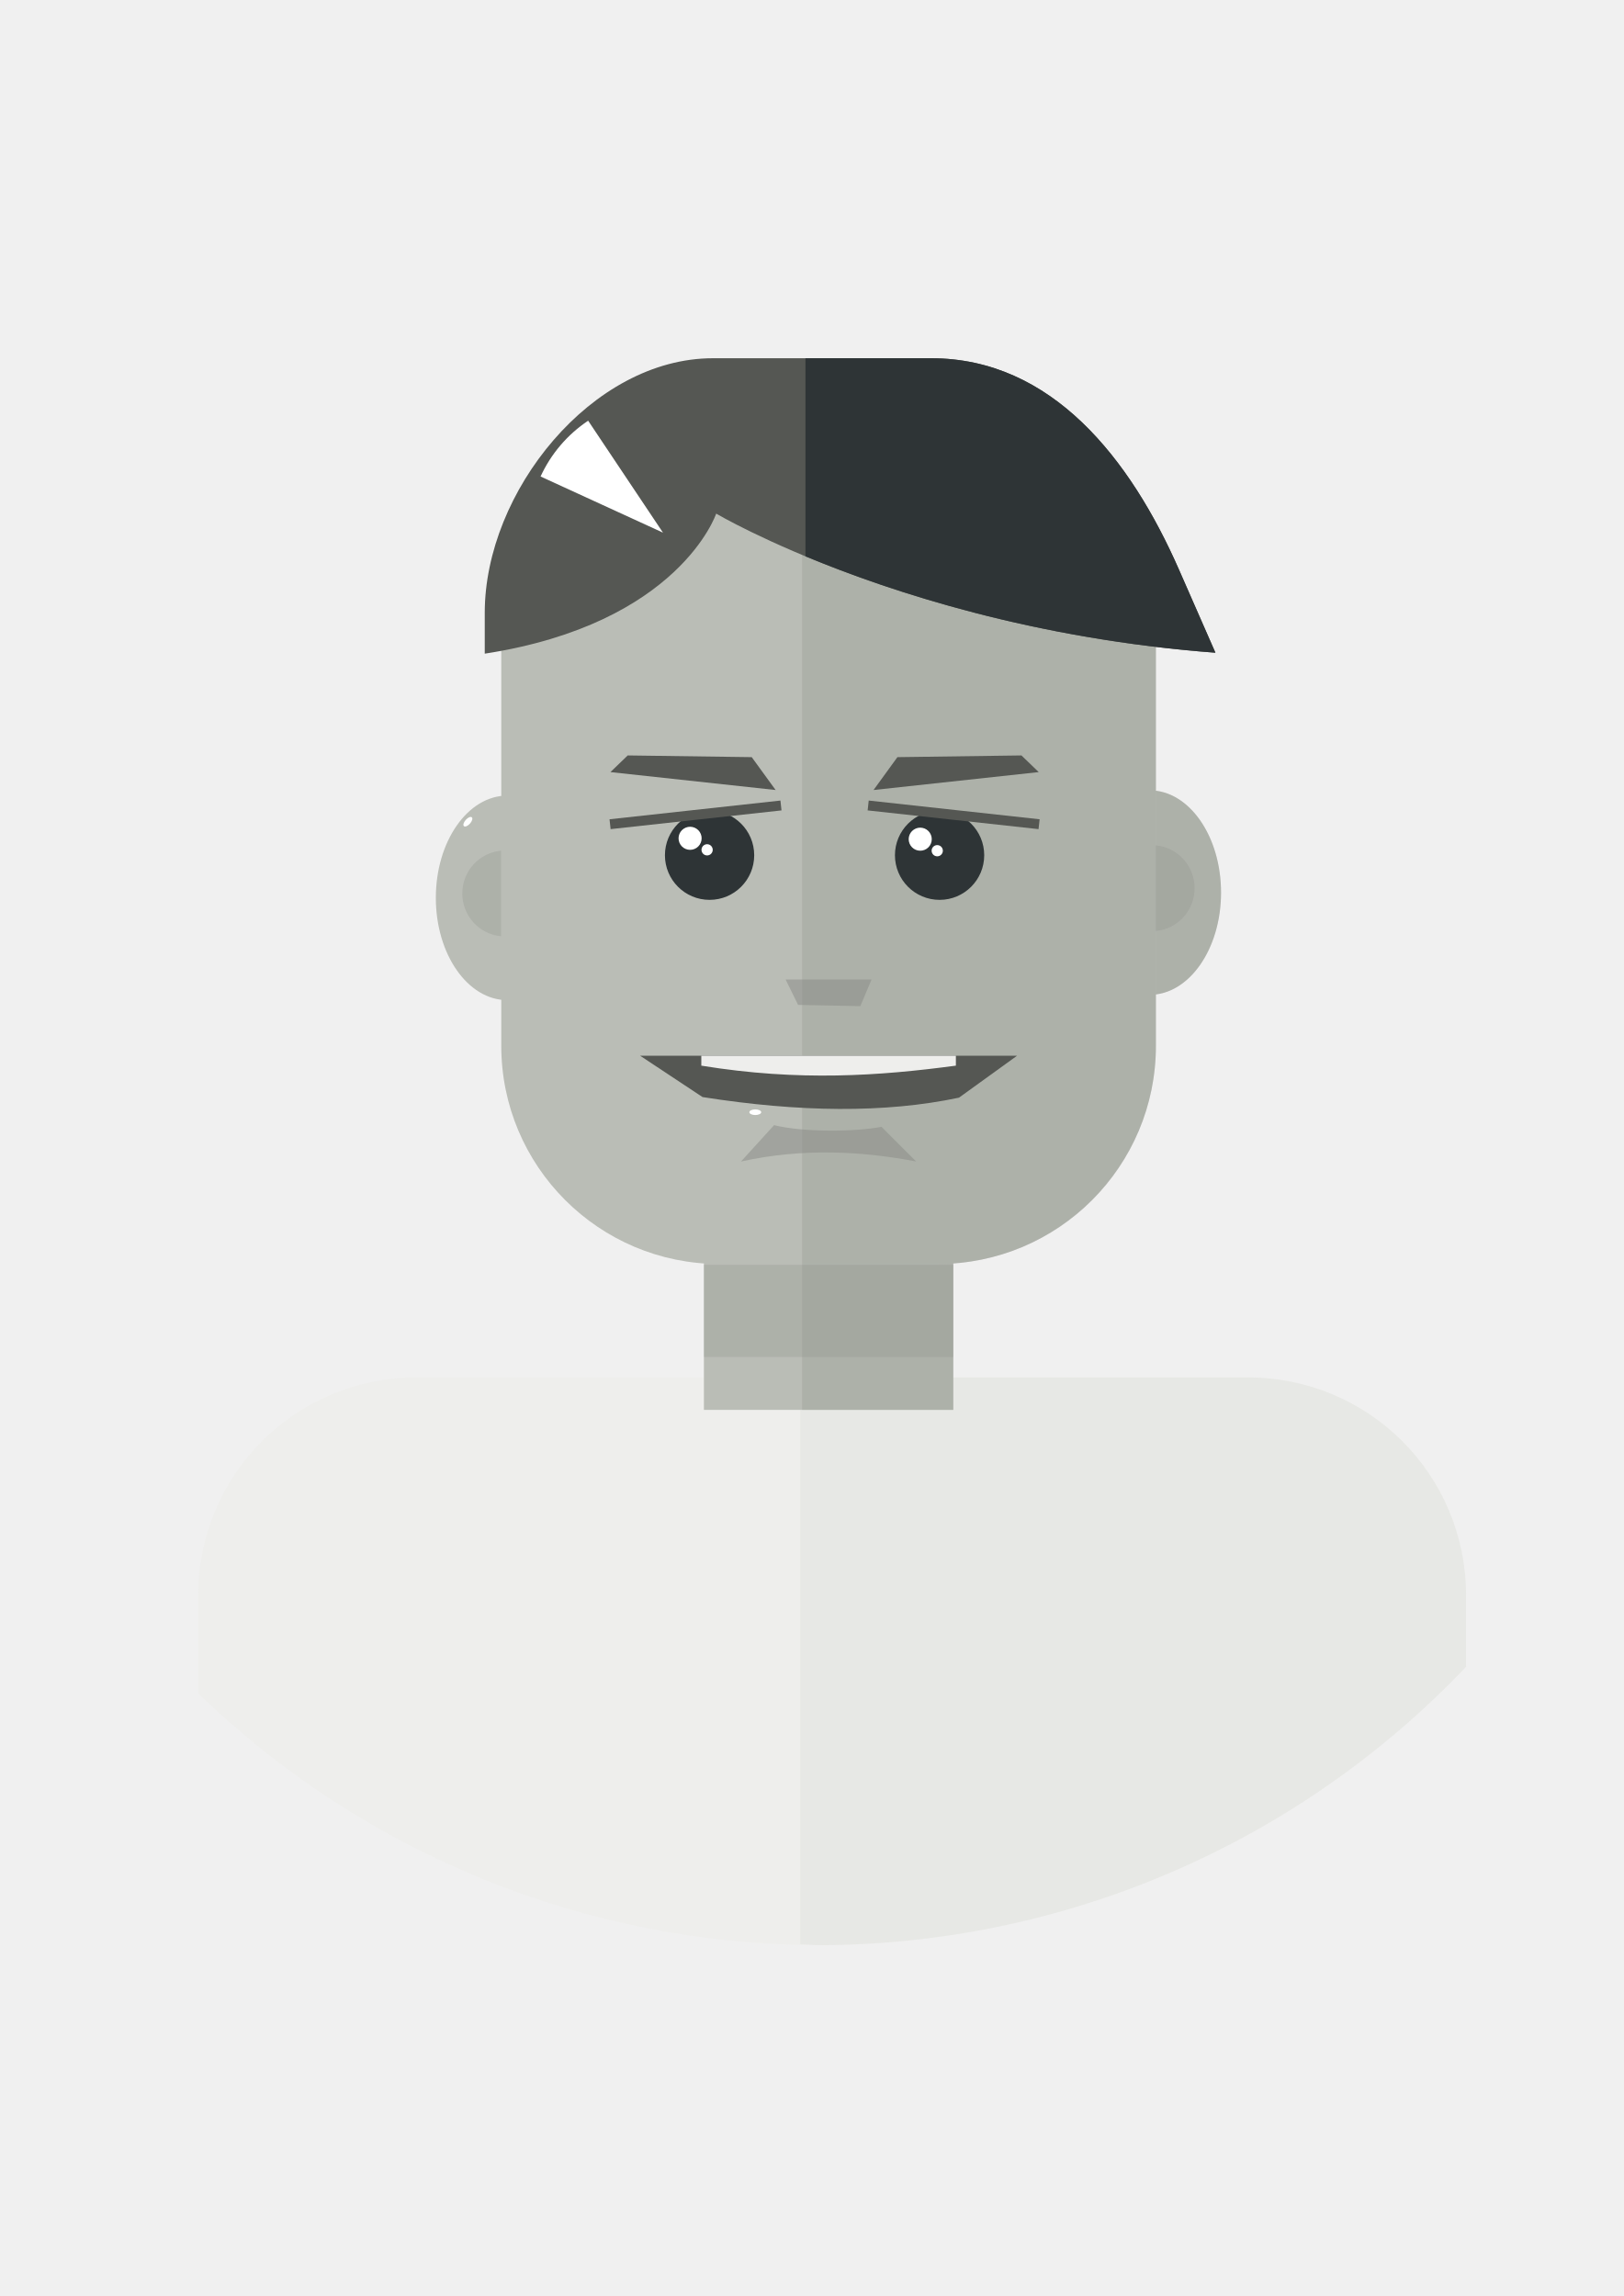
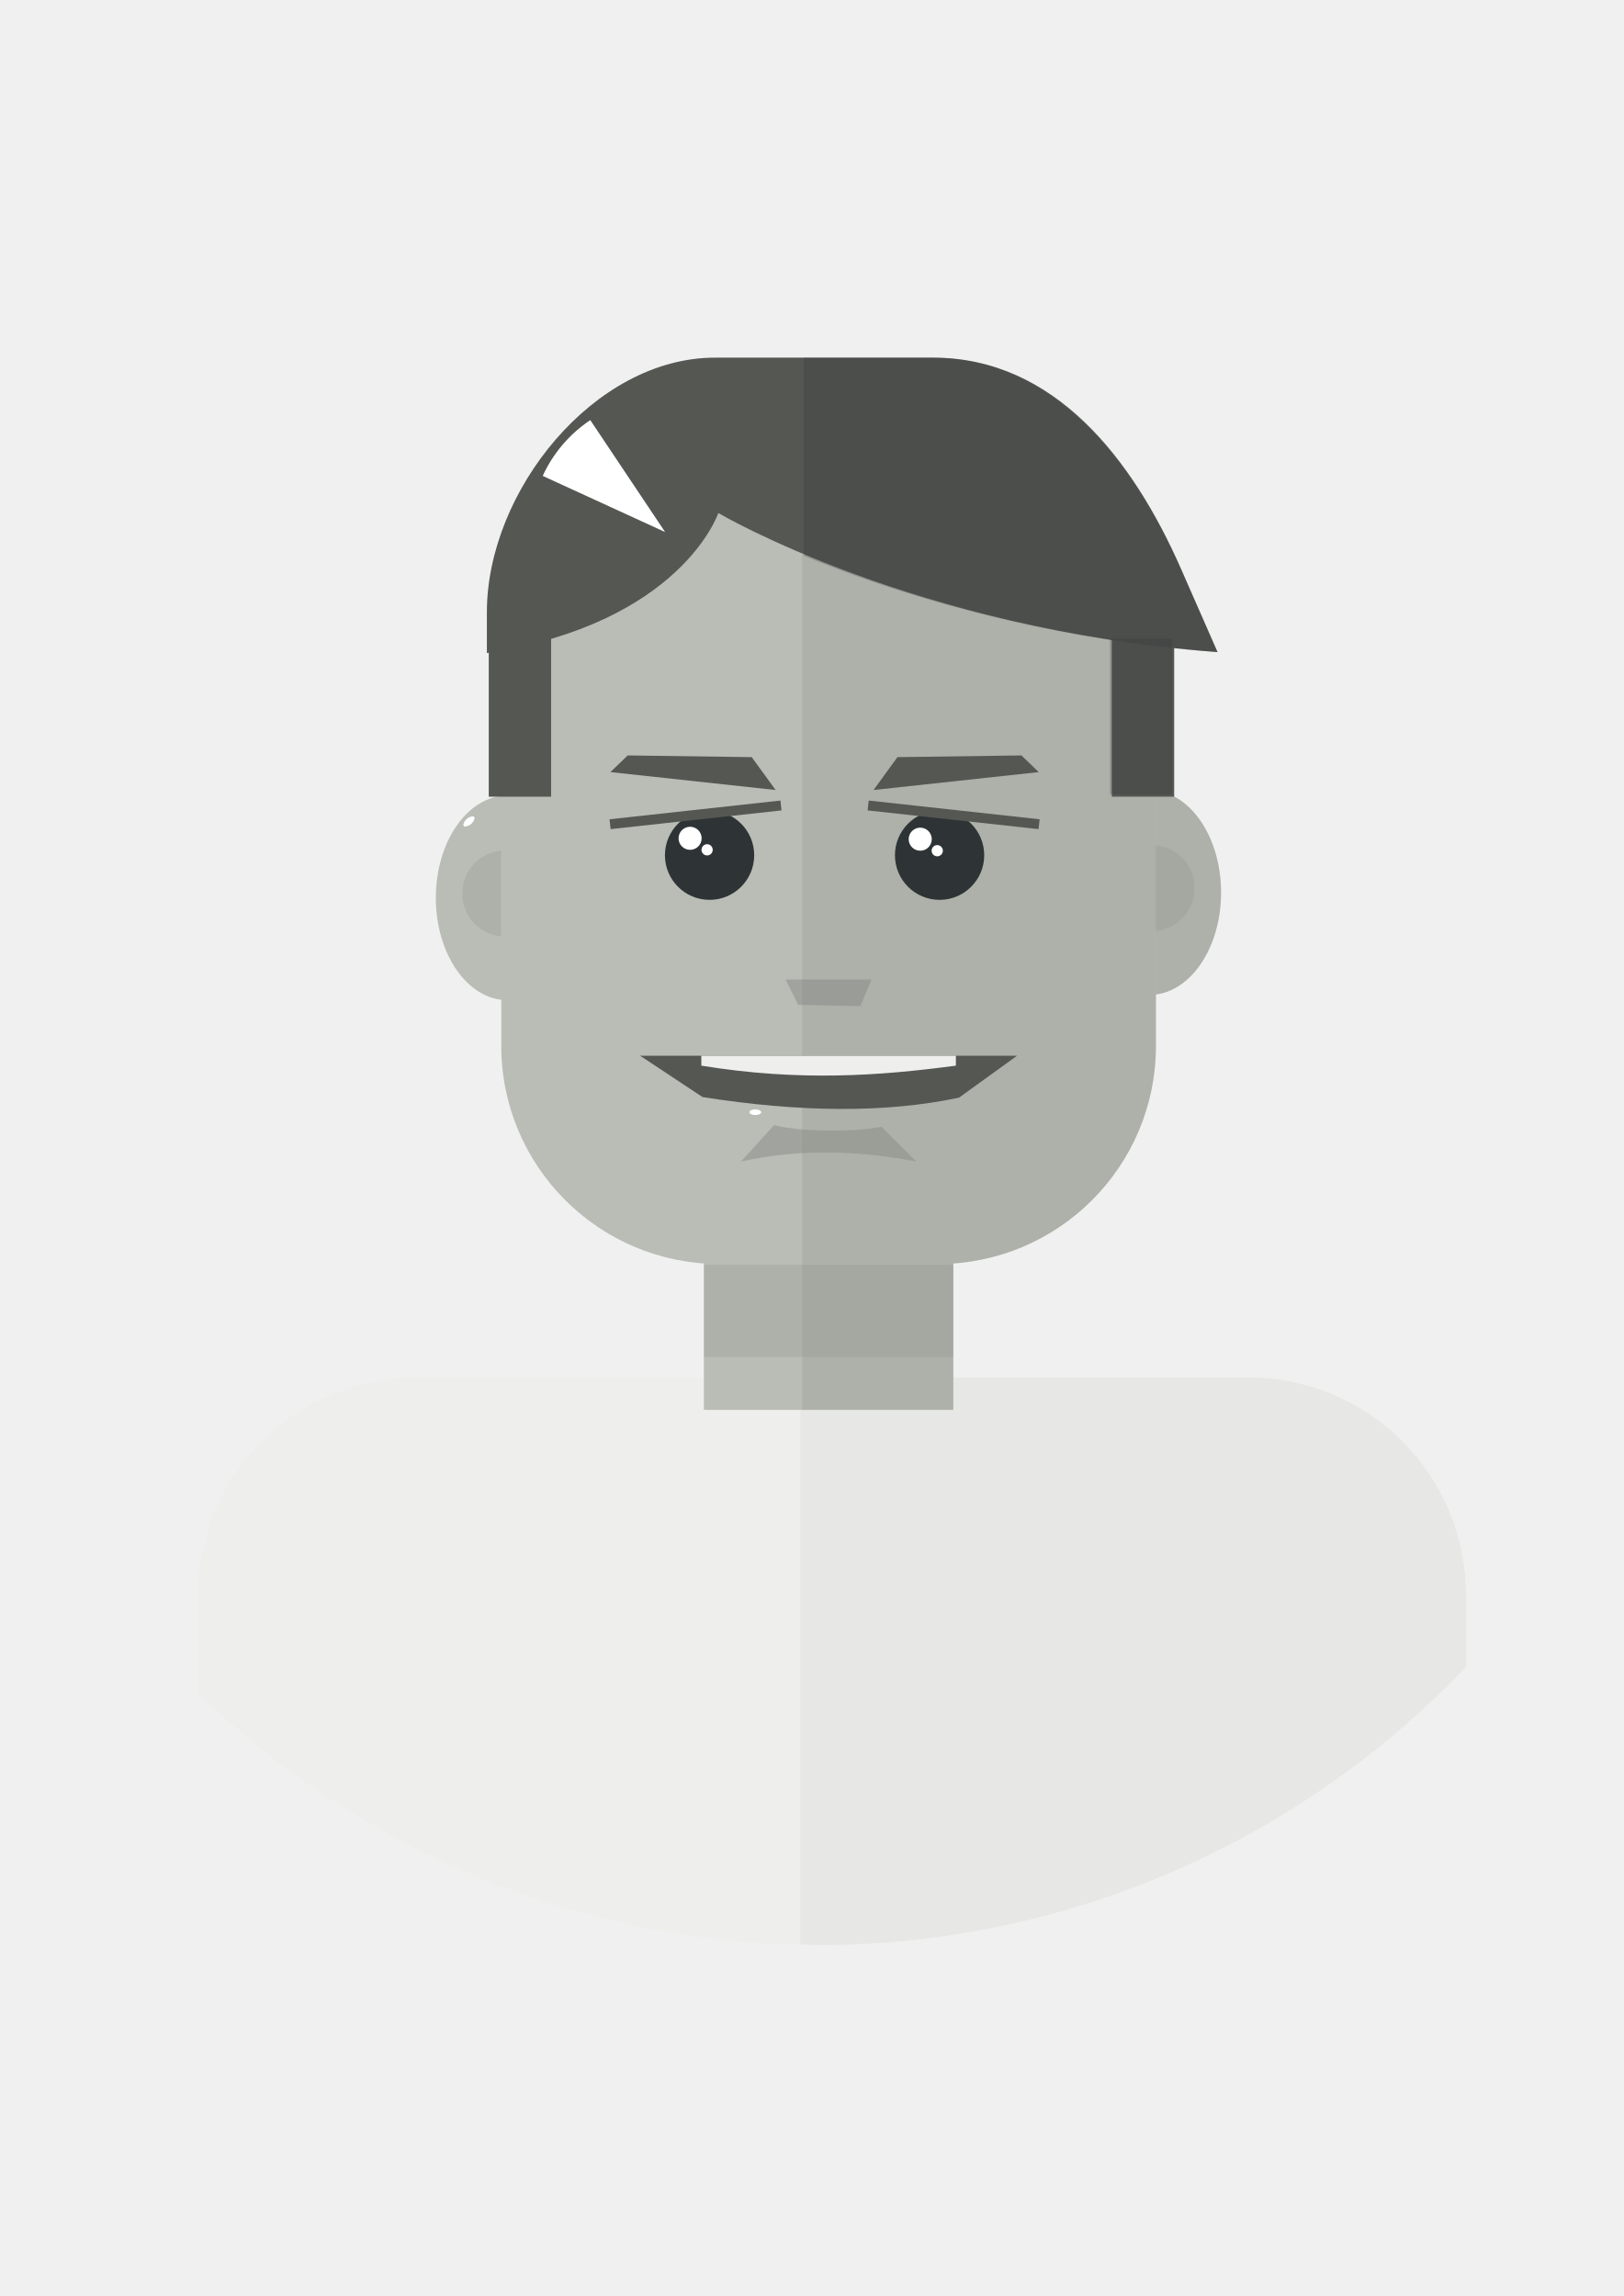
<svg xmlns="http://www.w3.org/2000/svg" width="210mm" height="297mm" viewBox="0 0 744.094 1052.362" id="svg2" version="1.1">
  <defs id="defs4" />
  <g id="layer1">
-     <g id="g4736" transform="translate(1411.759,-733.3061)">
-       <rect style="opacity:1;fill:#babdb6;fill-opacity:1;stroke:none;stroke-width:1;stroke-linecap:round;stroke-linejoin:round;stroke-miterlimit:4;stroke-dasharray:none;stroke-opacity:1" id="rect4321" width="114.286" height="89.143" x="296.594" y="516.653" />
-       <rect y="516.653" x="341.594" height="89.143" width="69.286" id="rect4323" style="opacity:0.25;fill:#888a85;fill-opacity:1;stroke:none;stroke-width:1;stroke-linecap:round;stroke-linejoin:round;stroke-miterlimit:4;stroke-dasharray:none;stroke-opacity:1" />
-       <rect style="opacity:1;fill:#babdb6;fill-opacity:1;stroke:none;stroke-width:1;stroke-linecap:round;stroke-linejoin:round;stroke-miterlimit:4;stroke-dasharray:none;stroke-opacity:1" id="rect4325" width="300" height="400" x="203.737" y="138.931" ry="100" rx="100" />
-       <path style="opacity:0.5;fill:#888a85;fill-opacity:1;stroke:none;stroke-width:1;stroke-linecap:round;stroke-linejoin:round;stroke-miterlimit:4;stroke-dasharray:none;stroke-opacity:1" d="m 328.737,475.294 c 13.773,3.356 37.216,3.061 49.242,0.758 l 15.909,15.909 c -24.076,-4.627 -51.453,-6.377 -80.303,0 z" id="path4327" />
-       <g id="g4329" transform="matrix(-1,0,0,1,720.2591,49.29544)">
+     <g id="g4553">
+       <rect style="opacity:1;fill:#eeeeec;fill-opacity:1;stroke:none;stroke-width:1;stroke-linecap:round;stroke-linejoin:round;stroke-miterlimit:4;stroke-dasharray:none;stroke-opacity:1" id="rect4379" width="581.04" height="260.215" x="1476.592" y="-142.382" ry="100" />
+       <path id="rect4605" d="m 1752.545,-142.381 0,260.215 205.086,0 c 55.4,0 100,-44.6 100,-100 l 0,-60.215 c 0,-55.4 -44.6,-100 -100,-100 l -205.086,0 z" style="opacity:0.25;fill:#d3d7cf;fill-opacity:1;stroke:none;stroke-width:1;stroke-linecap:round;stroke-linejoin:round;stroke-miterlimit:4;stroke-dasharray:none;stroke-opacity:1" />
+       <rect style="opacity:1;fill:#babdb6;fill-opacity:1;stroke:none;stroke-width:1;stroke-linecap:round;stroke-linejoin:round;stroke-miterlimit:4;stroke-dasharray:none;stroke-opacity:1" id="rect4321" width="114.286" height="89.143" x="1708.352" y="-216.653" />
+       <g id="g4329" transform="matrix(-1,0,0,1,2132.018,-684.0106)">
        <ellipse style="opacity:1;fill:#babdb6;fill-opacity:1;stroke:none;stroke-width:1;stroke-linecap:round;stroke-linejoin:round;stroke-miterlimit:4;stroke-dasharray:none;stroke-opacity:1" id="ellipse4331" cx="219.405" cy="319.395" rx="32.729" ry="46.871" />
        <path style="opacity:0.25;fill:#888a85;fill-opacity:1;stroke:none;stroke-width:1;stroke-linecap:round;stroke-linejoin:round;stroke-miterlimit:4;stroke-dasharray:none;stroke-opacity:1" d="m 216.576,297.784 a 19.46,19.68 0 0 0 -17.779,19.592 19.46,19.68 0 0 0 17.779,19.596 l 0,-39.188 z" id="path4333" />
      </g>
-       <path style="opacity:0.25;fill:#888a85;fill-opacity:1;stroke:none;stroke-width:1;stroke-linecap:round;stroke-linejoin:round;stroke-miterlimit:4;stroke-dasharray:none;stroke-opacity:1" d="m 341.615,138.931 0,400 62.121,0 c 55.4,0 100,-44.6 100,-100 l 0,-200 c 0,-55.4 -44.6,-100 -100,-100 l -62.121,0 z" id="path4335" />
-       <path style="opacity:0.5;fill:#888a85;fill-opacity:1;stroke:none;stroke-width:1;stroke-linecap:round;stroke-linejoin:round;stroke-miterlimit:4;stroke-dasharray:none;stroke-opacity:1" d="m 334.04,408.543 39.394,0 -5.143,12.205 -28.537,-0.571 z" id="path4341" />
-       <rect y="539.281" x="296.594" height="42.272" width="114.286" id="rect4369" style="opacity:0.25;fill:#888a85;fill-opacity:1;stroke:none;stroke-width:1;stroke-linecap:round;stroke-linejoin:round;stroke-miterlimit:4;stroke-dasharray:none;stroke-opacity:1" />
-       <g transform="translate(-12.92997,51.71981)" id="g4371">
+       <path style="opacity:0.25;fill:#888a85;fill-opacity:1;stroke:none;stroke-width:1;stroke-linecap:round;stroke-linejoin:round;stroke-miterlimit:4;stroke-dasharray:none;stroke-opacity:1" d="m 1915.495,-411.272 0,93.32 a 32.729,46.871 0 0 0 29.848,-46.664 32.729,46.871 0 0 0 -29.848,-46.656 z" id="path4377" />
+       <g transform="translate(1398.829,-681.5863)" id="g4371">
        <ellipse ry="46.871" rx="32.729" cy="319.395" cx="219.405" id="ellipse4373" style="opacity:1;fill:#babdb6;fill-opacity:1;stroke:none;stroke-width:1;stroke-linecap:round;stroke-linejoin:round;stroke-miterlimit:4;stroke-dasharray:none;stroke-opacity:1" />
        <path id="path4375" d="m 216.576,297.784 a 19.46,19.68 0 0 0 -17.779,19.592 19.46,19.68 0 0 0 17.779,19.596 l 0,-39.188 z" style="opacity:0.25;fill:#888a85;fill-opacity:1;stroke:none;stroke-width:1;stroke-linecap:round;stroke-linejoin:round;stroke-miterlimit:4;stroke-dasharray:none;stroke-opacity:1" />
      </g>
-       <path style="opacity:0.25;fill:#888a85;fill-opacity:1;stroke:none;stroke-width:1;stroke-linecap:round;stroke-linejoin:round;stroke-miterlimit:4;stroke-dasharray:none;stroke-opacity:1" d="m 503.736,322.034 0,93.32 a 32.729,46.871 0 0 0 29.848,-46.664 32.729,46.871 0 0 0 -29.848,-46.656 z" id="path4377" />
-       <rect style="opacity:1;fill:#eeeeec;fill-opacity:1;stroke:none;stroke-width:1;stroke-linecap:round;stroke-linejoin:round;stroke-miterlimit:4;stroke-dasharray:none;stroke-opacity:1" id="rect4379" width="581.04" height="260.215" x="64.833" y="590.924" ry="100" />
-       <path id="rect4605" d="m 340.786,590.925 0,260.215 205.086,0 c 55.4,0 100,-44.6 100,-100 l 0,-60.215 c 0,-55.4 -44.6,-100 -100,-100 l -205.086,0 z" style="opacity:0.25;fill:#d3d7cf;fill-opacity:1;stroke:none;stroke-width:1;stroke-linecap:round;stroke-linejoin:round;stroke-miterlimit:4;stroke-dasharray:none;stroke-opacity:1" />
-       <g id="g4707">
-         <path id="path4337" d="m 300.707,123.779 c -55.4,0 -104.545,61.267 -104.545,116.667 l 0,18.74 c 89.285,-13.786 106.06,-64.195 106.06,-64.195 0,0 89.951,53.313 228.788,63.758 l -16.667,-38 c -22.252,-50.735 -58.236,-96.97 -113.636,-96.97 z" style="fill:#555753;fill-rule:evenodd;stroke:none;stroke-width:1px;stroke-linecap:butt;stroke-linejoin:miter;stroke-opacity:1" />
-         <path id="path4339" d="m 343.131,123.778 0,90.793 c 39.273,16.34 104.813,37.929 187.879,44.178 l -16.666,-38 c -22.252,-50.735 -58.237,-96.971 -113.637,-96.971 l -57.576,0 z" style="fill:#2e3436;fill-rule:evenodd;stroke:none;stroke-width:1px;stroke-linecap:butt;stroke-linejoin:miter;stroke-opacity:1" />
-         <path style="opacity:1;fill:#ffffff;fill-opacity:1;stroke:none;stroke-width:1;stroke-linecap:round;stroke-linejoin:round;stroke-miterlimit:4;stroke-dasharray:none;stroke-opacity:1" id="path4629" d="m -284.912,36.969 a 61.714,61.714 0 0 1 9.151,32.337 l -61.714,0 z" transform="matrix(-0.9089119,-0.4169883,-0.4169883,0.9089119,0,0)" />
-       </g>
-       <g id="g4689">
+       <rect y="-216.653" x="1753.352" height="89.143" width="69.286" id="rect4323" style="opacity:0.25;fill:#888a85;fill-opacity:1;stroke:none;stroke-width:1;stroke-linecap:round;stroke-linejoin:round;stroke-miterlimit:4;stroke-dasharray:none;stroke-opacity:1" />
+       <rect style="opacity:1;fill:#babdb6;fill-opacity:1;stroke:none;stroke-width:1;stroke-linecap:round;stroke-linejoin:round;stroke-miterlimit:4;stroke-dasharray:none;stroke-opacity:1" id="rect4325" width="300" height="400" x="1615.495" y="-594.376" ry="100" rx="100" />
+       <path style="opacity:0.5;fill:#888a85;fill-opacity:1;stroke:none;stroke-width:1;stroke-linecap:round;stroke-linejoin:round;stroke-miterlimit:4;stroke-dasharray:none;stroke-opacity:1" d="m 1740.495,-258.012 c 13.773,3.356 37.216,3.061 49.242,0.758 l 15.909,15.909 c -24.076,-4.627 -51.453,-6.377 -80.303,0 z" id="path4327" />
+       <path style="opacity:0.25;fill:#888a85;fill-opacity:1;stroke:none;stroke-width:1;stroke-linecap:round;stroke-linejoin:round;stroke-miterlimit:4;stroke-dasharray:none;stroke-opacity:1" d="m 1753.374,-594.275 0,399.9 62.121,0 c 55.4,0 100,-44.589 100,-99.975 l 0,-199.95 c 0,-55.386 -44.6,-99.975 -100,-99.975 l -62.121,0 z" id="path4335" />
+       <path style="opacity:0.5;fill:#888a85;fill-opacity:1;stroke:none;stroke-width:1;stroke-linecap:round;stroke-linejoin:round;stroke-miterlimit:4;stroke-dasharray:none;stroke-opacity:1" d="m 1745.798,-324.763 39.394,0 -5.143,12.205 -28.537,-0.571 z" id="path4341" />
+       <g transform="translate(1411.759,-733.3061)" id="g4689">
        <g id="g4351" transform="translate(-12.92997,102.4556)">
          <circle style="opacity:1;fill:#2e3436;fill-opacity:1;stroke:none;stroke-width:1;stroke-linecap:round;stroke-linejoin:round;stroke-miterlimit:4;stroke-dasharray:none;stroke-opacity:1" id="circle4353" cx="312.121" cy="249.12" r="20.455" />
          <rect style="opacity:1;fill:#555753;fill-opacity:1;stroke:none;stroke-width:1;stroke-linecap:round;stroke-linejoin:round;stroke-miterlimit:4;stroke-dasharray:none;stroke-opacity:1" id="rect4355" width="78.788" height="4.545" x="239.355" y="260.252" rx="0" ry="0" transform="matrix(0.9940517,-0.1089089,0.1089089,0.9940517,0,0)" />
        </g>
        <path id="path4357" d="m 261.681,305.831 56.835,0.785 10.937,15.063 -75.692,-8.213 z" style="opacity:1;fill:#555753;fill-opacity:1;stroke:none;stroke-width:1;stroke-linecap:round;stroke-linejoin:round;stroke-miterlimit:4;stroke-dasharray:none;stroke-opacity:1" />
        <g id="g4679" transform="matrix(0.5534834,0.8328602,-0.8328602,0.5534834,423.027,-91.75073)">
          <circle r="5.286" cy="351.648" cx="289.286" id="path4675" style="opacity:1;fill:#ffffff;fill-opacity:1;stroke:none;stroke-width:1;stroke-linecap:round;stroke-linejoin:round;stroke-miterlimit:4;stroke-dasharray:none;stroke-opacity:1" />
          <circle r="2.571" cy="348.076" cx="298" id="path4677" style="opacity:1;fill:#ffffff;fill-opacity:1;stroke:none;stroke-width:1;stroke-linecap:round;stroke-linejoin:round;stroke-miterlimit:4;stroke-dasharray:none;stroke-opacity:1" />
        </g>
      </g>
-       <g id="g4698">
+       <g transform="translate(1411.759,-733.3061)" id="g4698">
        <g id="g4361" transform="matrix(-1,0,0,1,716.7194,102.4556)">
          <circle r="20.455" cy="249.12" cx="312.121" id="circle4363" style="opacity:1;fill:#2e3436;fill-opacity:1;stroke:none;stroke-width:1;stroke-linecap:round;stroke-linejoin:round;stroke-miterlimit:4;stroke-dasharray:none;stroke-opacity:1" />
          <rect transform="matrix(0.9940517,-0.1089089,0.1089089,0.9940517,0,0)" ry="0" rx="0" y="260.252" x="239.355" height="4.545" width="78.788" id="rect4365" style="opacity:1;fill:#555753;fill-opacity:1;stroke:none;stroke-width:1;stroke-linecap:round;stroke-linejoin:round;stroke-miterlimit:4;stroke-dasharray:none;stroke-opacity:1" />
        </g>
        <path style="opacity:1;fill:#555753;fill-opacity:1;stroke:none;stroke-width:1;stroke-linecap:round;stroke-linejoin:round;stroke-miterlimit:4;stroke-dasharray:none;stroke-opacity:1" d="m 442.109,305.831 -56.835,0.785 -10.937,15.063 75.692,-8.213 z" id="path4367" />
        <g transform="matrix(0.5534834,0.8328602,-0.8328602,0.5534834,528.4869,-91.34667)" id="g4683">
          <circle style="opacity:1;fill:#ffffff;fill-opacity:1;stroke:none;stroke-width:1;stroke-linecap:round;stroke-linejoin:round;stroke-miterlimit:4;stroke-dasharray:none;stroke-opacity:1" id="circle4685" cx="289.286" cy="351.648" r="5.286" />
          <circle style="opacity:1;fill:#ffffff;fill-opacity:1;stroke:none;stroke-width:1;stroke-linecap:round;stroke-linejoin:round;stroke-miterlimit:4;stroke-dasharray:none;stroke-opacity:1" id="circle4687" cx="298" cy="348.076" r="2.571" />
        </g>
      </g>
-       <g id="g4731">
+       <g transform="translate(1411.759,-733.3061)" id="g4731">
        <path style="opacity:1;fill:#555753;fill-opacity:1;stroke:none;stroke-width:1;stroke-linecap:round;stroke-linejoin:round;stroke-miterlimit:4;stroke-dasharray:none;stroke-opacity:1" d="m 295.961,462.415 c 44.071,6.944 83.559,7.47 117.531,0.275 l 26.608,-19.215 -172.727,0 z" id="path4343" />
        <path id="path4345" d="m 295.404,443.476 0,4.545 c 44.992,7.324 81.668,4.669 116.666,0 l 0,-4.545 -116.666,0 z" style="opacity:1;fill:#eeeeec;fill-opacity:1;stroke:none;stroke-width:1;stroke-linecap:round;stroke-linejoin:round;stroke-miterlimit:4;stroke-dasharray:none;stroke-opacity:1" />
        <ellipse style="opacity:1;fill:#ffffff;fill-opacity:1;stroke:none;stroke-width:1;stroke-linecap:round;stroke-linejoin:round;stroke-miterlimit:4;stroke-dasharray:none;stroke-opacity:1" id="path4714" cx="320.143" cy="469.362" rx="2.714" ry="1.286" />
      </g>
-       <ellipse transform="matrix(0.6678747,-0.7442737,0.7442737,0.6678747,0,0)" style="opacity:1;fill:#ffffff;fill-opacity:1;stroke:none;stroke-width:1;stroke-linecap:round;stroke-linejoin:round;stroke-miterlimit:4;stroke-dasharray:none;stroke-opacity:1" id="ellipse4723" cx="-124.392" cy="364.795" rx="2.714" ry="1.286" />
+       <g id="g4440">
+         <rect y="-494.028" x="1894.31" height="85.74" width="28.58" id="rect4266" style="opacity:1;fill:#555753;fill-opacity:1;stroke:none;stroke-width:1;stroke-linecap:round;stroke-linejoin:round;stroke-miterlimit:4;stroke-dasharray:none;stroke-opacity:1" />
+         <ellipse ry="1.286" rx="2.714" cy="925.773" cx="1364.266" id="ellipse4723" style="opacity:1;fill:#ffffff;fill-opacity:1;stroke:none;stroke-width:1;stroke-linecap:round;stroke-linejoin:round;stroke-miterlimit:4;stroke-dasharray:none;stroke-opacity:1" transform="matrix(0.6678747,-0.7442737,0.7442737,0.6678747,0,0)" />
+         <rect style="opacity:1;fill:#555753;fill-opacity:1;stroke:none;stroke-width:1;stroke-linecap:round;stroke-linejoin:round;stroke-miterlimit:4;stroke-dasharray:none;stroke-opacity:1" id="rect4258" width="28.58" height="85.74" x="1608.779" y="-494.028" />
+         <path id="path4337" d="m 1712.465,-609.527 c -55.4,0 -104.545,61.267 -104.545,116.667 l 0,18.74 c 89.285,-13.786 106.06,-64.195 106.06,-64.195 0,0 89.951,53.313 228.788,63.758 l -16.667,-38 c -22.252,-50.735 -58.236,-96.97 -113.636,-96.97 z" style="fill:#555753;fill-opacity:1;fill-rule:evenodd;stroke:none;stroke-width:1px;stroke-linecap:butt;stroke-linejoin:miter;stroke-opacity:1" />
+         <path id="path4339" d="m 1753.103,-609.528 0,90.793 c 39.646,16.34 105.81,37.929 189.665,44.178 l -16.825,-38 c -22.463,-50.735 -58.79,-96.971 -114.717,-96.971 l -58.124,0 z" style="opacity:0.25;fill:#2e3436;fill-rule:evenodd;stroke:none;stroke-width:1px;stroke-linecap:butt;stroke-linejoin:miter;stroke-opacity:1" />
+         <path style="opacity:1;fill:#ffffff;fill-opacity:1;stroke:none;stroke-width:1;stroke-linecap:round;stroke-linejoin:round;stroke-miterlimit:4;stroke-dasharray:none;stroke-opacity:1" id="path4629" d="m -1262.296,-1218.228 a 61.714,61.714 0 0 1 9.15,32.337 l -61.714,0 z" transform="matrix(-0.9089119,-0.4169883,-0.4169883,0.9089119,0,0)" />
+         <rect style="opacity:0.25;fill:#2e3436;fill-opacity:1;stroke:none;stroke-width:1;stroke-linecap:round;stroke-linejoin:round;stroke-miterlimit:4;stroke-dasharray:none;stroke-opacity:1" id="rect4268" width="28.58" height="71.45" x="1893.455" y="-480.759" />
+       </g>
+       <rect y="-194.025" x="1708.352" height="42.272" width="114.286" id="rect4369" style="opacity:0.25;fill:#888a85;fill-opacity:1;stroke:none;stroke-width:1;stroke-linecap:round;stroke-linejoin:round;stroke-miterlimit:4;stroke-dasharray:none;stroke-opacity:1" />
    </g>
-     <g id="g4910" transform="translate(2.512771e-7,98.15908)">
-       <path id="path4904" d="m 190.816,533.184 c -55.4,0 -100,44.6 -100,100 l 0,44.811 A 409.959,409.959 0 0 0 375.314,793.398 409.959,409.959 0 0 0 671.855,665.805 l 0,-32.621 c 0,-55.4 -44.6,-100 -100,-100 l -381.039,0 z" style="opacity:1;fill:#eeeeec;fill-opacity:1;stroke:none;stroke-width:1;stroke-linecap:round;stroke-linejoin:round;stroke-miterlimit:4;stroke-dasharray:none;stroke-opacity:1" />
-       <path id="circle4906" d="m 366.77,533.184 0,259.787 a 409.959,409.959 0 0 0 8.545,0.428 409.959,409.959 0 0 0 296.541,-127.594 l 0,-32.621 c 0,-55.4 -44.6,-100 -100,-100 l -205.086,0 z" style="opacity:0.25;fill:#d3d7cf;fill-opacity:1;stroke:none;stroke-width:1;stroke-linecap:round;stroke-linejoin:round;stroke-miterlimit:4;stroke-dasharray:none;stroke-opacity:1" />
-       <rect y="458.913" x="322.577" height="89.143" width="114.286" id="rect4781" style="opacity:1;fill:#babdb6;fill-opacity:1;stroke:none;stroke-width:1;stroke-linecap:round;stroke-linejoin:round;stroke-miterlimit:4;stroke-dasharray:none;stroke-opacity:1" />
-       <rect style="opacity:0.25;fill:#888a85;fill-opacity:1;stroke:none;stroke-width:1;stroke-linecap:round;stroke-linejoin:round;stroke-miterlimit:4;stroke-dasharray:none;stroke-opacity:1" id="rect4783" width="69.286" height="89.143" x="367.577" y="458.913" />
-       <rect rx="100" ry="100" y="81.19" x="229.72" height="400" width="300" id="rect4785" style="opacity:1;fill:#babdb6;fill-opacity:1;stroke:none;stroke-width:1;stroke-linecap:round;stroke-linejoin:round;stroke-miterlimit:4;stroke-dasharray:none;stroke-opacity:1" />
-       <path id="path4787" d="m 354.72,417.553 c 13.773,3.356 37.216,3.061 49.242,0.758 l 15.909,15.909 c -24.076,-4.627 -51.453,-6.377 -80.303,0 z" style="opacity:0.5;fill:#888a85;fill-opacity:1;stroke:none;stroke-width:1;stroke-linecap:round;stroke-linejoin:round;stroke-miterlimit:4;stroke-dasharray:none;stroke-opacity:1" />
-       <g transform="matrix(-1,0,0,1,746.2424,-8.445195)" id="g4789">
+     <g id="g4506">
+       <path id="path4904" d="m 190.816,631.343 c -55.4,0 -100,44.6 -100,100 l 0,44.811 A 409.959,409.959 0 0 0 375.314,891.558 409.959,409.959 0 0 0 671.855,763.964 l 0,-32.621 c 0,-55.4 -44.6,-100 -100,-100 l -381.039,0 z" style="opacity:1;fill:#eeeeec;fill-opacity:1;stroke:none;stroke-width:1;stroke-linecap:round;stroke-linejoin:round;stroke-miterlimit:4;stroke-dasharray:none;stroke-opacity:1" />
+       <path id="circle4906" d="m 366.77,631.343 0,259.787 a 409.959,409.959 0 0 0 8.545,0.428 409.959,409.959 0 0 0 296.541,-127.594 l 0,-32.621 c 0,-55.4 -44.6,-100 -100,-100 l -205.086,0 z" style="opacity:0.25;fill:#d3d7cf;fill-opacity:1;stroke:none;stroke-width:1;stroke-linecap:round;stroke-linejoin:round;stroke-miterlimit:4;stroke-dasharray:none;stroke-opacity:1" />
+       <rect y="557.072" x="322.577" height="89.143" width="114.286" id="rect4781" style="opacity:1;fill:#babdb6;fill-opacity:1;stroke:none;stroke-width:1;stroke-linecap:round;stroke-linejoin:round;stroke-miterlimit:4;stroke-dasharray:none;stroke-opacity:1" />
+       <rect style="opacity:0.25;fill:#888a85;fill-opacity:1;stroke:none;stroke-width:1;stroke-linecap:round;stroke-linejoin:round;stroke-miterlimit:4;stroke-dasharray:none;stroke-opacity:1" id="rect4783" width="69.286" height="89.143" x="367.577" y="557.072" />
+       <rect rx="100" ry="100" y="179.349" x="229.72" height="400" width="300" id="rect4785" style="opacity:1;fill:#babdb6;fill-opacity:1;stroke:none;stroke-width:1;stroke-linecap:round;stroke-linejoin:round;stroke-miterlimit:4;stroke-dasharray:none;stroke-opacity:1" />
+       <path id="path4787" d="m 354.72,515.713 c 13.773,3.356 37.216,3.061 49.242,0.758 l 15.909,15.909 c -24.076,-4.627 -51.453,-6.377 -80.303,0 z" style="opacity:0.5;fill:#888a85;fill-opacity:1;stroke:none;stroke-width:1;stroke-linecap:round;stroke-linejoin:round;stroke-miterlimit:4;stroke-dasharray:none;stroke-opacity:1" />
+       <g transform="matrix(-1,0,0,1,746.2424,89.71389)" id="g4789">
        <ellipse ry="46.871" rx="32.729" cy="319.395" cx="219.405" id="ellipse4791" style="opacity:1;fill:#babdb6;fill-opacity:1;stroke:none;stroke-width:1;stroke-linecap:round;stroke-linejoin:round;stroke-miterlimit:4;stroke-dasharray:none;stroke-opacity:1" />
        <path id="path4793" d="m 216.576,297.784 a 19.46,19.68 0 0 0 -17.779,19.592 19.46,19.68 0 0 0 17.779,19.596 l 0,-39.188 z" style="opacity:0.25;fill:#888a85;fill-opacity:1;stroke:none;stroke-width:1;stroke-linecap:round;stroke-linejoin:round;stroke-miterlimit:4;stroke-dasharray:none;stroke-opacity:1" />
      </g>
-       <path id="path4795" d="m 367.598,81.19 0,400 62.121,0 c 55.4,0 100,-44.6 100,-100 l 0,-200 c 0,-55.4 -44.6,-100 -100,-100 l -62.121,0 z" style="opacity:0.25;fill:#888a85;fill-opacity:1;stroke:none;stroke-width:1;stroke-linecap:round;stroke-linejoin:round;stroke-miterlimit:4;stroke-dasharray:none;stroke-opacity:1" />
-       <path id="path4797" d="m 360.023,350.803 39.394,0 -5.143,12.205 -28.537,-0.571 z" style="opacity:0.5;fill:#888a85;fill-opacity:1;stroke:none;stroke-width:1;stroke-linecap:round;stroke-linejoin:round;stroke-miterlimit:4;stroke-dasharray:none;stroke-opacity:1" />
-       <rect style="opacity:0.25;fill:#888a85;fill-opacity:1;stroke:none;stroke-width:1;stroke-linecap:round;stroke-linejoin:round;stroke-miterlimit:4;stroke-dasharray:none;stroke-opacity:1" id="rect4799" width="114.286" height="42.272" x="322.577" y="481.54" />
-       <g id="g4801" transform="translate(13.05336,-6.020825)">
+       <path id="path4795" d="m 367.598,179.349 0,400 62.121,0 c 55.4,0 100,-44.6 100,-100 l 0,-200 c 0,-55.4 -44.6,-100 -100,-100 l -62.121,0 z" style="opacity:0.25;fill:#888a85;fill-opacity:1;stroke:none;stroke-width:1;stroke-linecap:round;stroke-linejoin:round;stroke-miterlimit:4;stroke-dasharray:none;stroke-opacity:1" />
+       <path id="path4797" d="m 360.023,448.962 39.394,0 -5.143,12.205 -28.537,-0.571 z" style="opacity:0.5;fill:#888a85;fill-opacity:1;stroke:none;stroke-width:1;stroke-linecap:round;stroke-linejoin:round;stroke-miterlimit:4;stroke-dasharray:none;stroke-opacity:1" />
+       <rect style="opacity:0.25;fill:#888a85;fill-opacity:1;stroke:none;stroke-width:1;stroke-linecap:round;stroke-linejoin:round;stroke-miterlimit:4;stroke-dasharray:none;stroke-opacity:1" id="rect4799" width="114.286" height="42.272" x="322.577" y="579.699" />
+       <g id="g4801" transform="translate(13.05336,92.13826)">
        <ellipse style="opacity:1;fill:#babdb6;fill-opacity:1;stroke:none;stroke-width:1;stroke-linecap:round;stroke-linejoin:round;stroke-miterlimit:4;stroke-dasharray:none;stroke-opacity:1" id="ellipse4803" cx="219.405" cy="319.395" rx="32.729" ry="46.871" />
        <path style="opacity:0.25;fill:#888a85;fill-opacity:1;stroke:none;stroke-width:1;stroke-linecap:round;stroke-linejoin:round;stroke-miterlimit:4;stroke-dasharray:none;stroke-opacity:1" d="m 216.576,297.784 a 19.46,19.68 0 0 0 -17.779,19.592 19.46,19.68 0 0 0 17.779,19.596 l 0,-39.188 z" id="path4805" />
      </g>
-       <path id="path4807" d="m 529.719,264.294 0,93.32 a 32.729,46.871 0 0 0 29.848,-46.664 32.729,46.871 0 0 0 -29.848,-46.656 z" style="opacity:0.25;fill:#888a85;fill-opacity:1;stroke:none;stroke-width:1;stroke-linecap:round;stroke-linejoin:round;stroke-miterlimit:4;stroke-dasharray:none;stroke-opacity:1" />
-       <g transform="translate(25.98333,-57.74063)" id="g4813">
-         <path style="fill:#555753;fill-rule:evenodd;stroke:none;stroke-width:1px;stroke-linecap:butt;stroke-linejoin:miter;stroke-opacity:1" d="m 300.707,123.779 c -55.4,0 -104.545,61.267 -104.545,116.667 l 0,18.74 c 89.285,-13.786 106.06,-64.195 106.06,-64.195 0,0 89.951,53.313 228.788,63.758 l -16.667,-38 c -22.252,-50.735 -58.236,-96.97 -113.636,-96.97 z" id="path4815" />
-         <path style="fill:#2e3436;fill-rule:evenodd;stroke:none;stroke-width:1px;stroke-linecap:butt;stroke-linejoin:miter;stroke-opacity:1" d="m 343.131,123.778 0,90.793 c 39.273,16.34 104.813,37.929 187.879,44.178 l -16.666,-38 c -22.252,-50.735 -58.237,-96.971 -113.637,-96.971 l -57.576,0 z" id="path4817" />
-         <path transform="matrix(-0.9089119,-0.4169883,-0.4169883,0.9089119,0,0)" d="m -284.912,36.969 a 61.714,61.714 0 0 1 9.151,32.337 l -61.714,0 z" id="path4819" style="opacity:1;fill:#ffffff;fill-opacity:1;stroke:none;stroke-width:1;stroke-linecap:round;stroke-linejoin:round;stroke-miterlimit:4;stroke-dasharray:none;stroke-opacity:1" />
-       </g>
-       <g transform="translate(25.98333,-57.74063)" id="g4821">
+       <path id="path4807" d="m 529.719,362.453 0,93.32 a 32.729,46.871 0 0 0 29.848,-46.664 32.729,46.871 0 0 0 -29.848,-46.656 z" style="opacity:0.25;fill:#888a85;fill-opacity:1;stroke:none;stroke-width:1;stroke-linecap:round;stroke-linejoin:round;stroke-miterlimit:4;stroke-dasharray:none;stroke-opacity:1" />
+       <g transform="translate(25.98333,40.41845)" id="g4821">
        <g transform="translate(-12.92997,102.4556)" id="g4823">
          <circle r="20.455" cy="249.12" cx="312.121" id="circle4825" style="opacity:1;fill:#2e3436;fill-opacity:1;stroke:none;stroke-width:1;stroke-linecap:round;stroke-linejoin:round;stroke-miterlimit:4;stroke-dasharray:none;stroke-opacity:1" />
          <rect transform="matrix(0.9940517,-0.1089089,0.1089089,0.9940517,0,0)" ry="0" rx="0" y="260.252" x="239.355" height="4.545" width="78.788" id="rect4827" style="opacity:1;fill:#555753;fill-opacity:1;stroke:none;stroke-width:1;stroke-linecap:round;stroke-linejoin:round;stroke-miterlimit:4;stroke-dasharray:none;stroke-opacity:1" />
        </g>
        <path style="opacity:1;fill:#555753;fill-opacity:1;stroke:none;stroke-width:1;stroke-linecap:round;stroke-linejoin:round;stroke-miterlimit:4;stroke-dasharray:none;stroke-opacity:1" d="m 261.681,305.831 56.835,0.785 10.937,15.063 -75.692,-8.213 z" id="path4829" />
        <g transform="matrix(0.5534834,0.8328602,-0.8328602,0.5534834,423.027,-91.75073)" id="g4831">
          <circle style="opacity:1;fill:#ffffff;fill-opacity:1;stroke:none;stroke-width:1;stroke-linecap:round;stroke-linejoin:round;stroke-miterlimit:4;stroke-dasharray:none;stroke-opacity:1" id="circle4833" cx="289.286" cy="351.648" r="5.286" />
          <circle style="opacity:1;fill:#ffffff;fill-opacity:1;stroke:none;stroke-width:1;stroke-linecap:round;stroke-linejoin:round;stroke-miterlimit:4;stroke-dasharray:none;stroke-opacity:1" id="circle4835" cx="298" cy="348.076" r="2.571" />
        </g>
      </g>
-       <g transform="translate(25.98333,-57.74063)" id="g4837">
+       <g transform="translate(25.98333,40.41845)" id="g4837">
        <g transform="matrix(-1,0,0,1,716.7194,102.4556)" id="g4839">
          <circle style="opacity:1;fill:#2e3436;fill-opacity:1;stroke:none;stroke-width:1;stroke-linecap:round;stroke-linejoin:round;stroke-miterlimit:4;stroke-dasharray:none;stroke-opacity:1" id="circle4841" cx="312.121" cy="249.12" r="20.455" />
          <rect style="opacity:1;fill:#555753;fill-opacity:1;stroke:none;stroke-width:1;stroke-linecap:round;stroke-linejoin:round;stroke-miterlimit:4;stroke-dasharray:none;stroke-opacity:1" id="rect4843" width="78.788" height="4.545" x="239.355" y="260.252" rx="0" ry="0" transform="matrix(0.9940517,-0.1089089,0.1089089,0.9940517,0,0)" />
        </g>
        <path id="path4845" d="m 442.109,305.831 -56.835,0.785 -10.937,15.063 75.692,-8.213 z" style="opacity:1;fill:#555753;fill-opacity:1;stroke:none;stroke-width:1;stroke-linecap:round;stroke-linejoin:round;stroke-miterlimit:4;stroke-dasharray:none;stroke-opacity:1" />
        <g id="g4847" transform="matrix(0.5534834,0.8328602,-0.8328602,0.5534834,528.4869,-91.34667)">
          <circle r="5.286" cy="351.648" cx="289.286" id="circle4849" style="opacity:1;fill:#ffffff;fill-opacity:1;stroke:none;stroke-width:1;stroke-linecap:round;stroke-linejoin:round;stroke-miterlimit:4;stroke-dasharray:none;stroke-opacity:1" />
          <circle r="2.571" cy="348.076" cx="298" id="circle4851" style="opacity:1;fill:#ffffff;fill-opacity:1;stroke:none;stroke-width:1;stroke-linecap:round;stroke-linejoin:round;stroke-miterlimit:4;stroke-dasharray:none;stroke-opacity:1" />
        </g>
      </g>
-       <g transform="translate(25.98333,-57.74063)" id="g4853">
+       <g transform="translate(25.98333,40.41845)" id="g4853">
        <path id="path4855" d="m 295.961,462.415 c 44.071,6.944 83.559,7.47 117.531,0.275 l 26.608,-19.215 -172.727,0 z" style="opacity:1;fill:#555753;fill-opacity:1;stroke:none;stroke-width:1;stroke-linecap:round;stroke-linejoin:round;stroke-miterlimit:4;stroke-dasharray:none;stroke-opacity:1" />
        <path style="opacity:1;fill:#eeeeec;fill-opacity:1;stroke:none;stroke-width:1;stroke-linecap:round;stroke-linejoin:round;stroke-miterlimit:4;stroke-dasharray:none;stroke-opacity:1" d="m 295.404,443.476 0,4.545 c 44.992,7.324 81.668,4.669 116.666,0 l 0,-4.545 -116.666,0 z" id="path4857" />
        <ellipse ry="1.286" rx="2.714" cy="469.362" cx="320.143" id="ellipse4859" style="opacity:1;fill:#ffffff;fill-opacity:1;stroke:none;stroke-width:1;stroke-linecap:round;stroke-linejoin:round;stroke-miterlimit:4;stroke-dasharray:none;stroke-opacity:1" />
      </g>
-       <ellipse ry="1.286" rx="2.714" cy="345.57" cx="-64.064" id="ellipse4861" style="opacity:1;fill:#ffffff;fill-opacity:1;stroke:none;stroke-width:1;stroke-linecap:round;stroke-linejoin:round;stroke-miterlimit:4;stroke-dasharray:none;stroke-opacity:1" transform="matrix(0.6678747,-0.7442737,0.7442737,0.6678747,0,0)" />
+       <ellipse ry="1.286" rx="2.714" cy="411.128" cx="-137.121" id="ellipse4861" style="opacity:1;fill:#ffffff;fill-opacity:1;stroke:none;stroke-width:1;stroke-linecap:round;stroke-linejoin:round;stroke-miterlimit:4;stroke-dasharray:none;stroke-opacity:1" transform="matrix(0.6678747,-0.7442737,0.7442737,0.6678747,0,0)" />
+       <g transform="translate(-1384.796,773.4504)" id="g4490">
+         <rect style="opacity:1;fill:#555753;fill-opacity:1;stroke:none;stroke-width:1;stroke-linecap:round;stroke-linejoin:round;stroke-miterlimit:4;stroke-dasharray:none;stroke-opacity:1" id="rect4492" width="28.58" height="85.74" x="1894.31" y="-494.028" />
+         <ellipse transform="matrix(0.6678747,-0.7442737,0.7442737,0.6678747,0,0)" style="opacity:1;fill:#ffffff;fill-opacity:1;stroke:none;stroke-width:1;stroke-linecap:round;stroke-linejoin:round;stroke-miterlimit:4;stroke-dasharray:none;stroke-opacity:1" id="ellipse4494" cx="1364.266" cy="925.773" rx="2.714" ry="1.286" />
+         <rect y="-494.028" x="1608.779" height="85.74" width="28.58" id="rect4496" style="opacity:1;fill:#555753;fill-opacity:1;stroke:none;stroke-width:1;stroke-linecap:round;stroke-linejoin:round;stroke-miterlimit:4;stroke-dasharray:none;stroke-opacity:1" />
+         <path style="fill:#555753;fill-opacity:1;fill-rule:evenodd;stroke:none;stroke-width:1px;stroke-linecap:butt;stroke-linejoin:miter;stroke-opacity:1" d="m 1712.465,-609.527 c -55.4,0 -104.545,61.267 -104.545,116.667 l 0,18.74 c 89.285,-13.786 106.06,-64.195 106.06,-64.195 0,0 89.951,53.313 228.788,63.758 l -16.667,-38 c -22.252,-50.735 -58.236,-96.97 -113.636,-96.97 z" id="path4498" />
+         <path style="opacity:0.25;fill:#2e3436;fill-rule:evenodd;stroke:none;stroke-width:1px;stroke-linecap:butt;stroke-linejoin:miter;stroke-opacity:1" d="m 1753.103,-609.528 0,90.793 c 39.646,16.34 105.81,37.929 189.665,44.178 l -16.825,-38 c -22.463,-50.735 -58.79,-96.971 -114.717,-96.971 l -58.124,0 z" id="path4500" />
+         <path transform="matrix(-0.9089119,-0.4169883,-0.4169883,0.9089119,0,0)" d="m -1262.296,-1218.228 a 61.714,61.714 0 0 1 9.15,32.337 l -61.714,0 z" id="path4502" style="opacity:1;fill:#ffffff;fill-opacity:1;stroke:none;stroke-width:1;stroke-linecap:round;stroke-linejoin:round;stroke-miterlimit:4;stroke-dasharray:none;stroke-opacity:1" />
+         <rect y="-480.759" x="1893.455" height="71.45" width="28.58" id="rect4504" style="opacity:0.25;fill:#2e3436;fill-opacity:1;stroke:none;stroke-width:1;stroke-linecap:round;stroke-linejoin:round;stroke-miterlimit:4;stroke-dasharray:none;stroke-opacity:1" />
+       </g>
    </g>
  </g>
</svg>
